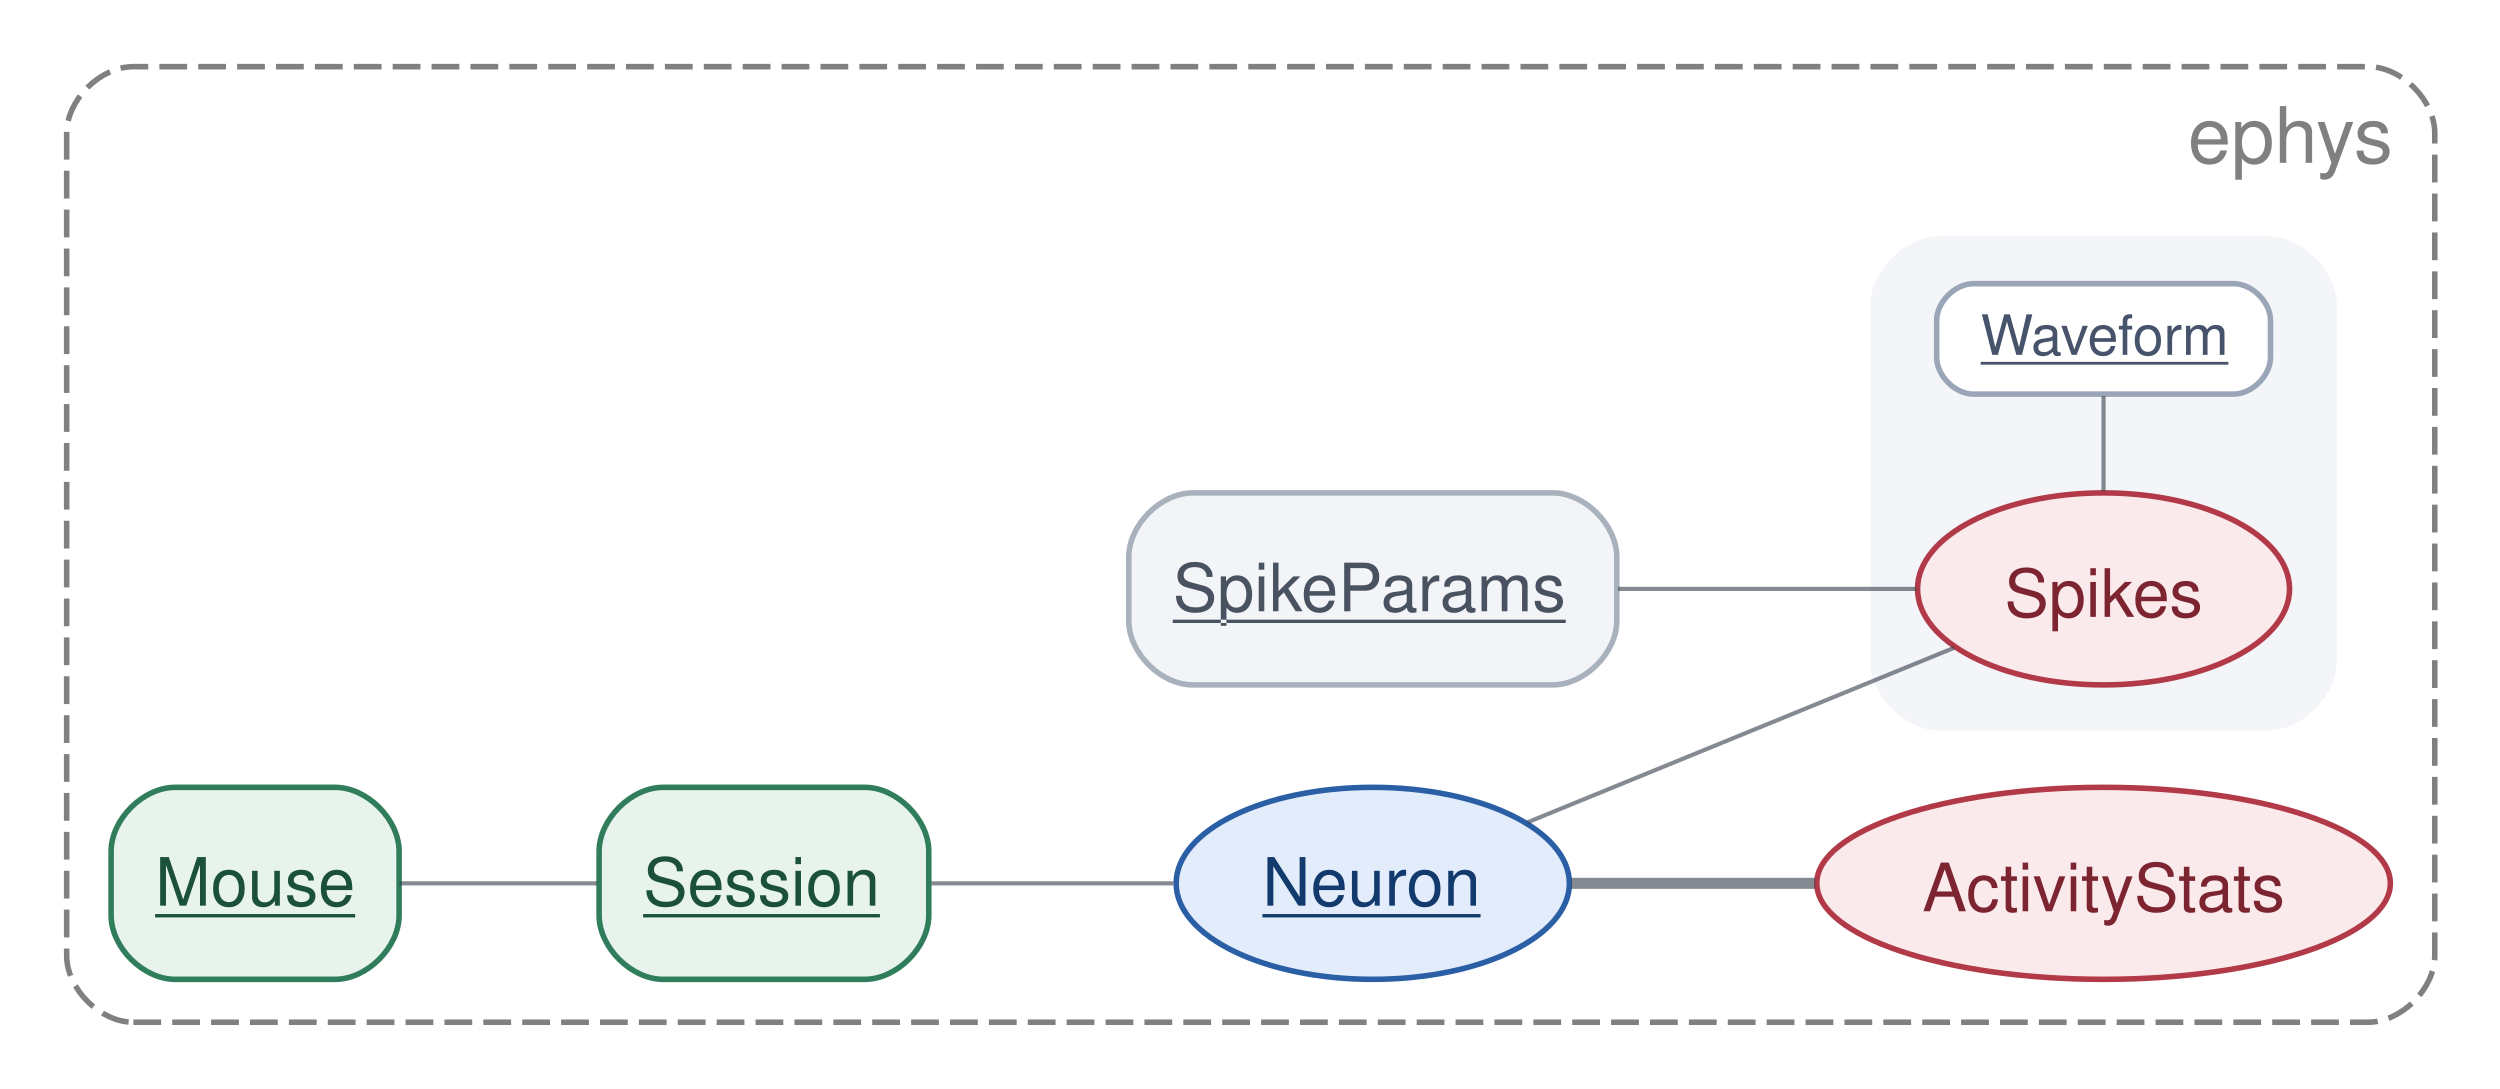
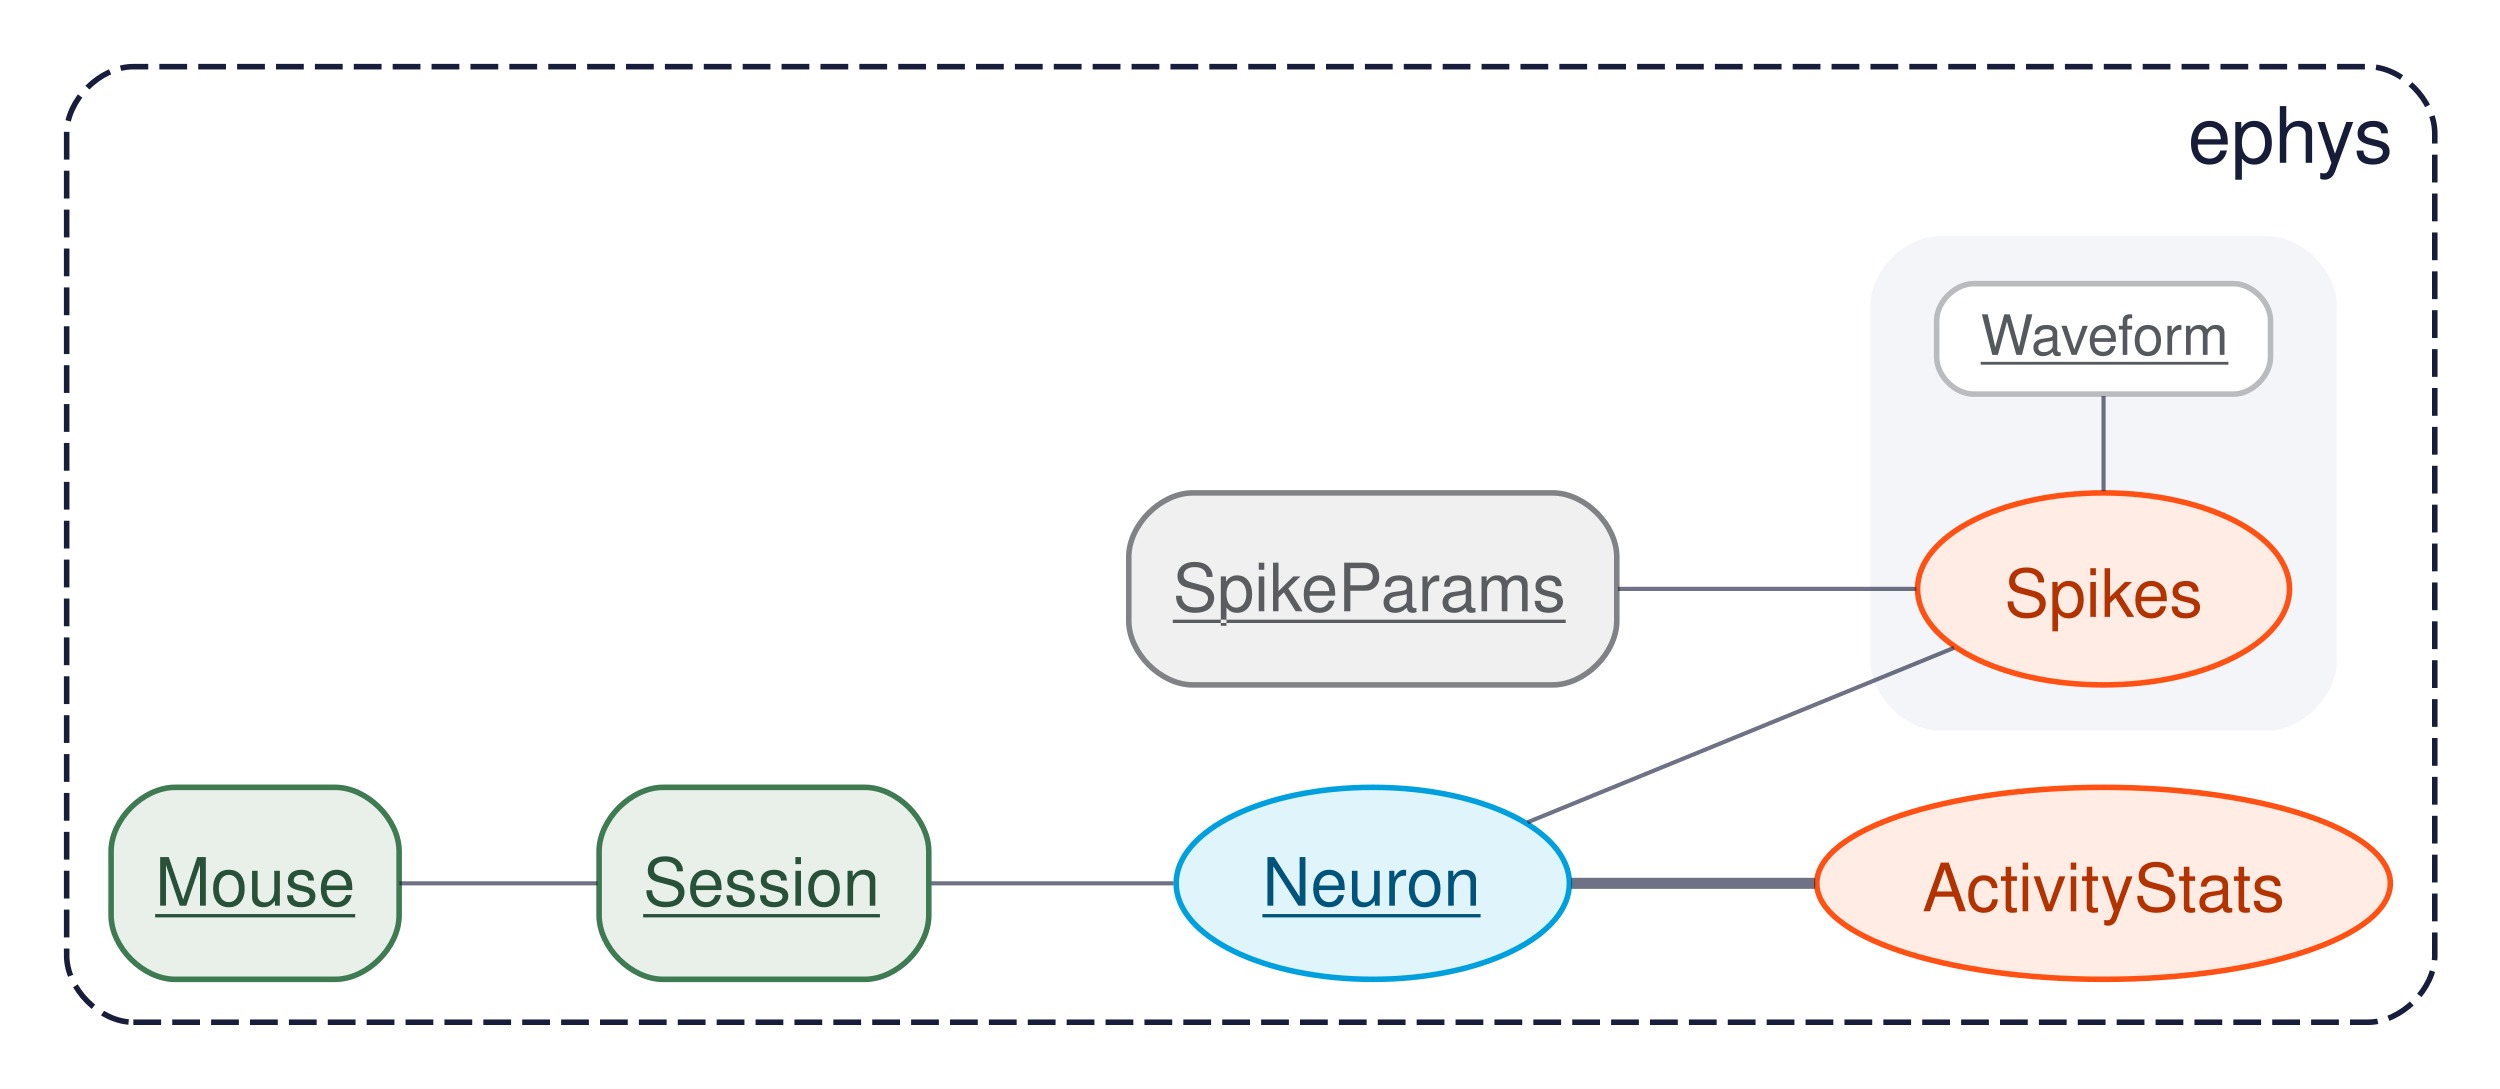
<svg xmlns="http://www.w3.org/2000/svg" xmlns:xlink="http://www.w3.org/1999/xlink" width="450pt" height="196pt" viewBox="0.00 0.00 450.00 196.00">
  <style>
@media (prefers-color-scheme: dark) {
  svg { background-color: #161A21; }
  polygon[fill="white"] { fill: #161A21; }
  [fill="#fffde7"] { fill: #3A3620; }
  [stroke="#c9bc5b"] { stroke: #C9BC5B; }
  [fill="#6b6420"] { fill: #EBE3A0; }
-   [fill="#e7f3ec"] { fill: #16281F; }
-   [stroke="#2f7d5b"] { stroke: #4FA97F; }
-   [fill="#1b5138"] { fill: #BCE6CF; }
-   [fill="#f2f4f7"] { fill: #242832; }
-   [stroke="#a9b1bd"] { stroke: #8A93A1; }
-   [fill="#495261"] { fill: #C9CFD9; }
-   [fill="#fbeaec"] { fill: #331A1F; }
-   [stroke="#b23a48"] { stroke: #D0687A; }
-   [fill="#7c2430"] { fill: #F3C2CB; }
-   [fill="#e2ecfa"] { fill: #152538; }
-   [stroke="#2a5fa5"] { stroke: #5E92D6; }
-   [fill="#123a6d"] { fill: #C3DAF6; }
+   [fill="#e8f0e9"] { fill: #16281F; }
+   [stroke="#3e7a52"] { stroke: #6BBF94; }
+   [fill="#28513a"] { fill: #BCE6CF; }
+   [fill="#f0f0f1"] { fill: #242832; }
+   [stroke="#808285"] { stroke: #9DA0A4; }
+   [fill="#5a5c5f"] { fill: #C9CFD9; }
+   [fill="#ffede5"] { fill: #331B12; }
+   [stroke="#ff5113"] { stroke: #FF7A47; }
+   [fill="#b23200"] { fill: #FFC7AE; }
+   [fill="#e0f4fc"] { fill: #0F2433; }
+   [stroke="#00a0df"] { stroke: #33B8E8; }
+   [fill="#00537a"] { fill: #BEE7F9; }
  [fill="#ffffff"] { fill: #1E232C; }
-   [stroke="#9aa6b8"] { stroke: #7B879B; }
-   [fill="#46536b"] { fill: #C4CCDB; }
+   [stroke="#b9bbbe"] { stroke: #8F959D; }
+   [fill="#55585c"] { fill: #C8CED8; }
  [fill="#edeef0"] { fill: #242730; }
  [stroke="#808890"] { stroke: #8890A0; }
  [fill="#404040"] { fill: #C7CDD6; }
-   [stroke="#3a424f"] { stroke: #AEB6C2; stroke-opacity: 0.753; }
+   [stroke="#171c39"] { stroke: #AEB6C2; stroke-opacity: 0.753; }
  [stroke="#c77d3a"] { stroke: #D68C4A; stroke-opacity: 0.753; }
  [fill="#f3f5f8"] { fill: #2A313D; }
  [stroke="#f3f5f8"] { stroke: #2A313D; }
-   [stroke="gray"] { stroke: #606875; }
-   [fill="gray"] { fill: #8A93A1; }
+   [stroke="#171d3a"] { stroke: #606875; }
+   [fill="#171c39"] { fill: #8A93A1; }
}
</style>
  <g id="graph0" class="graph" transform="scale(1 1) rotate(0) translate(4 192)">
    <polygon fill="white" stroke="none" points="-4,4 -4,-192 446.26,-192 446.26,4 -4,4" />
    <g id="clust1" class="cluster">
-       <path fill="none" stroke="gray" stroke-dasharray="5,2" d="M20,-8C20,-8 422.26,-8 422.26,-8 428.26,-8 434.26,-14 434.26,-20 434.26,-20 434.26,-168 434.26,-168 434.26,-174 428.26,-180 422.26,-180 422.26,-180 20,-180 20,-180 14,-180 8,-174 8,-168 8,-168 8,-20 8,-20 8,-14 14,-8 20,-8" />
-       <text xml:space="preserve" text-anchor="middle" x="408.26" y="-162.7" font-family="Helvetica,sans-Serif" font-size="14.00" fill="gray">ephys</text>
+       <path fill="none" stroke="#171d3a" stroke-dasharray="5,2" d="M20,-8C20,-8 422.26,-8 422.26,-8 428.26,-8 434.26,-14 434.26,-20 434.26,-20 434.26,-168 434.26,-168 434.26,-174 428.26,-180 422.26,-180 422.26,-180 20,-180 20,-180 14,-180 8,-174 8,-168 8,-168 8,-20 8,-20 8,-14 14,-8 20,-8" />
+       <text xml:space="preserve" text-anchor="middle" x="408.26" y="-162.7" font-family="Helvetica,sans-Serif" font-size="14.00" fill="#171c39">ephys</text>
    </g>
    <g id="clust2" class="cluster">
      <path fill="#f3f5f8" stroke="#f3f5f8" d="M345.16,-61C345.16,-61 404.12,-61 404.12,-61 410.12,-61 416.12,-67 416.12,-73 416.12,-73 416.12,-137 416.12,-137 416.12,-143 410.12,-149 404.12,-149 404.12,-149 345.16,-149 345.16,-149 339.16,-149 333.16,-143 333.16,-137 333.16,-137 333.16,-73 333.16,-73 333.16,-67 339.16,-61 345.16,-61" />
    </g>
    <g id="node1" class="node">
      <g id="a_node1">
-         <a xlink:title="→ ephys.Neuron&#13;→ ephys.SpikeParams&#13;">
-           <ellipse fill="#fbeaec" stroke="#b23a48" cx="374.64" cy="-86" rx="33.48" ry="17.28" />
-           <text xml:space="preserve" text-anchor="middle" x="374.64" y="-80.97" font-family="Helvetica,sans-Serif" font-size="12.00" fill="#7c2430">Spikes</text>
+         <a xlink:title="→ ephys.Neuron&#13;→ ephys.SpikeParams&#13;------------------------------&#13;spike_times          &#13;spike_count          &#13;">
+           <ellipse fill="#ffede5" stroke="#ff5113" cx="374.64" cy="-86" rx="33.48" ry="17.28" />
+           <text xml:space="preserve" text-anchor="middle" x="374.64" y="-80.97" font-family="Helvetica,sans-Serif" font-size="12.00" fill="#b23200">Spikes</text>
        </a>
      </g>
    </g>
-     <g id="node2" class="node">
-       <g id="a_node2">
-         <a xlink:title="→ ephys.Spikes&#13;spike_idx            &#13;">
-           <path fill="#ffffff" stroke="#9aa6b8" d="M398.06,-140.94C398.06,-140.94 351.23,-140.94 351.23,-140.94 347.91,-140.94 344.6,-137.63 344.6,-134.31 344.6,-134.31 344.6,-127.69 344.6,-127.69 344.6,-124.37 347.91,-121.06 351.23,-121.06 351.23,-121.06 398.06,-121.06 398.06,-121.06 401.37,-121.06 404.69,-124.37 404.69,-127.69 404.69,-127.69 404.69,-134.31 404.69,-134.31 404.69,-137.63 401.37,-140.94 398.06,-140.94" />
-           <text xml:space="preserve" text-anchor="start" x="352.52" y="-128.12" font-family="Helvetica,sans-Serif" text-decoration="underline" font-size="10.00" fill="#46536b">Waveform</text>
+     <g id="node3" class="node">
+       <g id="a_node3">
+         <a xlink:title="→ ephys.Spikes&#13;spike_idx            &#13;------------------------------&#13;waveform             &#13;">
+           <path fill="#ffffff" stroke="#b9bbbe" d="M398.06,-140.94C398.06,-140.94 351.23,-140.94 351.23,-140.94 347.91,-140.94 344.6,-137.63 344.6,-134.31 344.6,-134.31 344.6,-127.69 344.6,-127.69 344.6,-124.37 347.91,-121.06 351.23,-121.06 351.23,-121.06 398.06,-121.06 398.06,-121.06 401.37,-121.06 404.69,-124.37 404.69,-127.69 404.69,-127.69 404.69,-134.31 404.69,-134.31 404.69,-137.63 401.37,-140.94 398.06,-140.94" />
+           <text xml:space="preserve" text-anchor="start" x="352.52" y="-128.12" font-family="Helvetica,sans-Serif" text-decoration="underline" font-size="10.00" fill="#55585c">Waveform</text>
        </a>
      </g>
    </g>
-     <g id="edge5" class="edge">
-       <path fill="none" stroke="#3a424f" stroke-width="0.75" stroke-opacity="0.62" d="M374.64,-103.58C374.64,-109.29 374.64,-115 374.64,-120.72" />
+     <g id="edge2" class="edge">
+       <path fill="none" stroke="#171c39" stroke-width="0.75" stroke-opacity="0.62" d="M374.64,-103.58C374.64,-109.29 374.64,-115 374.64,-120.72" />
    </g>
-     <g id="node3" class="node">
-       <g id="a_node3">
-         <a xlink:title="→ ephys.Mouse&#13;session_date         &#13;">
-           <path fill="#e7f3ec" stroke="#2f7d5b" d="M151.66,-50.28C151.66,-50.28 115.36,-50.28 115.36,-50.28 109.6,-50.28 103.84,-44.52 103.84,-38.76 103.84,-38.76 103.84,-27.24 103.84,-27.24 103.84,-21.48 109.6,-15.72 115.36,-15.72 115.36,-15.72 151.66,-15.72 151.66,-15.72 157.42,-15.72 163.18,-21.48 163.18,-27.24 163.18,-27.24 163.18,-38.76 163.18,-38.76 163.18,-44.52 157.42,-50.28 151.66,-50.28" />
-           <text xml:space="preserve" text-anchor="start" x="111.76" y="-28.98" font-family="Helvetica,sans-Serif" text-decoration="underline" font-size="12.00" fill="#1b5138">Session</text>
+     <g id="node2" class="node">
+       <g id="a_node2">
+         <a xlink:title="mouse_id             &#13;------------------------------&#13;dob                  &#13;sex                  &#13;">
+           <path fill="#e8f0e9" stroke="#3e7a52" d="M56.32,-50.28C56.32,-50.28 27.52,-50.28 27.52,-50.28 21.76,-50.28 16,-44.52 16,-38.76 16,-38.76 16,-27.24 16,-27.24 16,-21.48 21.76,-15.72 27.52,-15.72 27.52,-15.72 56.32,-15.72 56.32,-15.72 62.08,-15.72 67.84,-21.48 67.84,-27.24 67.84,-27.24 67.84,-38.76 67.84,-38.76 67.84,-44.52 62.08,-50.28 56.32,-50.28" />
+           <text xml:space="preserve" text-anchor="start" x="23.92" y="-28.98" font-family="Helvetica,sans-Serif" text-decoration="underline" font-size="12.00" fill="#28513a">Mouse</text>
        </a>
      </g>
    </g>
    <g id="node6" class="node">
      <g id="a_node6">
-         <a xlink:title="→ ephys.Session&#13;neuron_id            &#13;">
-           <ellipse fill="#e2ecfa" stroke="#2a5fa5" cx="243.1" cy="-33" rx="35.39" ry="17.28" />
-           <text xml:space="preserve" text-anchor="start" x="223.23" y="-28.98" font-family="Helvetica,sans-Serif" text-decoration="underline" font-size="12.00" fill="#123a6d">Neuron</text>
+         <a xlink:title="→ ephys.Mouse&#13;session_date         &#13;------------------------------&#13;experimenter         &#13;">
+           <path fill="#e8f0e9" stroke="#3e7a52" d="M151.66,-50.28C151.66,-50.28 115.36,-50.28 115.36,-50.28 109.6,-50.28 103.84,-44.52 103.84,-38.76 103.84,-38.76 103.84,-27.24 103.84,-27.24 103.84,-21.48 109.6,-15.72 115.36,-15.72 115.36,-15.72 151.66,-15.72 151.66,-15.72 157.42,-15.72 163.18,-21.48 163.18,-27.24 163.18,-27.24 163.18,-38.76 163.18,-38.76 163.18,-44.52 157.42,-50.28 151.66,-50.28" />
+           <text xml:space="preserve" text-anchor="start" x="111.76" y="-28.98" font-family="Helvetica,sans-Serif" text-decoration="underline" font-size="12.00" fill="#28513a">Session</text>
        </a>
      </g>
    </g>
    <g id="edge1" class="edge">
-       <path fill="none" stroke="#3a424f" stroke-width="0.75" stroke-opacity="0.62" d="M163.63,-33C177.07,-33 193.13,-33 207.22,-33" />
+       <path fill="none" stroke="#171c39" stroke-width="0.75" stroke-opacity="0.62" d="M67.88,-33C78.96,-33 92.06,-33 103.57,-33" />
    </g>
    <g id="node4" class="node">
      <g id="a_node4">
-         <a xlink:title="mouse_id             &#13;">
-           <path fill="#e7f3ec" stroke="#2f7d5b" d="M56.32,-50.28C56.32,-50.28 27.52,-50.28 27.52,-50.28 21.76,-50.28 16,-44.52 16,-38.76 16,-38.76 16,-27.24 16,-27.24 16,-21.48 21.76,-15.72 27.52,-15.72 27.52,-15.72 56.32,-15.72 56.32,-15.72 62.08,-15.72 67.84,-21.48 67.84,-27.24 67.84,-27.24 67.84,-38.76 67.84,-38.76 67.84,-44.52 62.08,-50.28 56.32,-50.28" />
-           <text xml:space="preserve" text-anchor="start" x="23.92" y="-28.98" font-family="Helvetica,sans-Serif" text-decoration="underline" font-size="12.00" fill="#1b5138">Mouse</text>
+         <a xlink:title="spike_param_id       &#13;------------------------------&#13;threshold            &#13;">
+           <path fill="#f0f0f1" stroke="#808285" d="M275.5,-103.28C275.5,-103.28 210.7,-103.28 210.7,-103.28 204.94,-103.28 199.18,-97.52 199.18,-91.76 199.18,-91.76 199.18,-80.24 199.18,-80.24 199.18,-74.48 204.94,-68.72 210.7,-68.72 210.7,-68.72 275.5,-68.72 275.5,-68.72 281.26,-68.72 287.02,-74.48 287.02,-80.24 287.02,-80.24 287.02,-91.76 287.02,-91.76 287.02,-97.52 281.26,-103.28 275.5,-103.28" />
+           <text xml:space="preserve" text-anchor="start" x="207.1" y="-81.97" font-family="Helvetica,sans-Serif" text-decoration="underline" font-size="12.00" fill="#5a5c5f">SpikeParams</text>
        </a>
      </g>
    </g>
-     <g id="edge2" class="edge">
-       <path fill="none" stroke="#3a424f" stroke-width="0.75" stroke-opacity="0.62" d="M67.88,-33C78.96,-33 92.06,-33 103.57,-33" />
+     <g id="edge3" class="edge">
+       <path fill="none" stroke="#171c39" stroke-width="0.75" stroke-opacity="0.62" d="M287.23,-86C304.75,-86 324.65,-86 340.94,-86" />
    </g>
    <g id="node5" class="node">
      <g id="a_node5">
-         <a xlink:title="→ ephys.Neuron&#13;">
-           <ellipse fill="#fbeaec" stroke="#b23a48" cx="374.64" cy="-33" rx="51.62" ry="17.28" />
-           <text xml:space="preserve" text-anchor="middle" x="374.64" y="-27.98" font-family="Helvetica,sans-Serif" font-size="12.00" fill="#7c2430">ActivityStats</text>
+         <a xlink:title="→ ephys.Neuron&#13;------------------------------&#13;mean_activity        &#13;std_activity         &#13;max_activity         &#13;">
+           <ellipse fill="#ffede5" stroke="#ff5113" cx="374.64" cy="-33" rx="51.62" ry="17.28" />
+           <text xml:space="preserve" text-anchor="middle" x="374.64" y="-27.98" font-family="Helvetica,sans-Serif" font-size="12.00" fill="#b23200">ActivityStats</text>
+         </a>
+       </g>
+     </g>
+     <g id="node7" class="node">
+       <g id="a_node7">
+         <a xlink:title="→ ephys.Session&#13;neuron_id            &#13;------------------------------&#13;activity             &#13;">
+           <ellipse fill="#e0f4fc" stroke="#00a0df" cx="243.1" cy="-33" rx="35.39" ry="17.28" />
+           <text xml:space="preserve" text-anchor="start" x="223.23" y="-28.98" font-family="Helvetica,sans-Serif" text-decoration="underline" font-size="12.00" fill="#00537a">Neuron</text>
        </a>
      </g>
    </g>
    <g id="edge4" class="edge">
-       <path fill="none" stroke="#3a424f" stroke-width="0.75" stroke-opacity="0.62" d="M270.94,-43.98C293.47,-53.2 325.45,-66.28 347.72,-75.39" />
+       <path fill="none" stroke="#171c39" stroke-width="0.75" stroke-opacity="0.62" d="M163.63,-33C177.07,-33 193.13,-33 207.22,-33" />
    </g>
-     <g id="edge3" class="edge">
-       <path fill="none" stroke="#3a424f" stroke-width="2" stroke-opacity="0.62" d="M278.81,-33C292.3,-33 308.03,-33 322.75,-33" />
-     </g>
-     <g id="node7" class="node">
-       <g id="a_node7">
-         <a xlink:title="spike_param_id       &#13;">
-           <path fill="#f2f4f7" stroke="#a9b1bd" d="M275.5,-103.28C275.5,-103.28 210.7,-103.28 210.7,-103.28 204.94,-103.28 199.18,-97.52 199.18,-91.76 199.18,-91.76 199.18,-80.24 199.18,-80.24 199.18,-74.48 204.94,-68.72 210.7,-68.72 210.7,-68.72 275.5,-68.72 275.5,-68.72 281.26,-68.72 287.02,-74.48 287.02,-80.24 287.02,-80.24 287.02,-91.76 287.02,-91.76 287.02,-97.52 281.26,-103.28 275.5,-103.28" />
-           <text xml:space="preserve" text-anchor="start" x="207.1" y="-81.97" font-family="Helvetica,sans-Serif" text-decoration="underline" font-size="12.00" fill="#495261">SpikeParams</text>
-         </a>
-       </g>
+     <g id="edge5" class="edge">
+       <path fill="none" stroke="#171c39" stroke-width="0.75" stroke-opacity="0.62" d="M270.94,-43.98C293.47,-53.2 325.45,-66.28 347.72,-75.39" />
    </g>
    <g id="edge6" class="edge">
-       <path fill="none" stroke="#3a424f" stroke-width="0.75" stroke-opacity="0.62" d="M287.23,-86C304.75,-86 324.65,-86 340.94,-86" />
+       <path fill="none" stroke="#171c39" stroke-width="2" stroke-opacity="0.62" d="M278.81,-33C292.3,-33 308.03,-33 322.75,-33" />
    </g>
  </g>
</svg>
